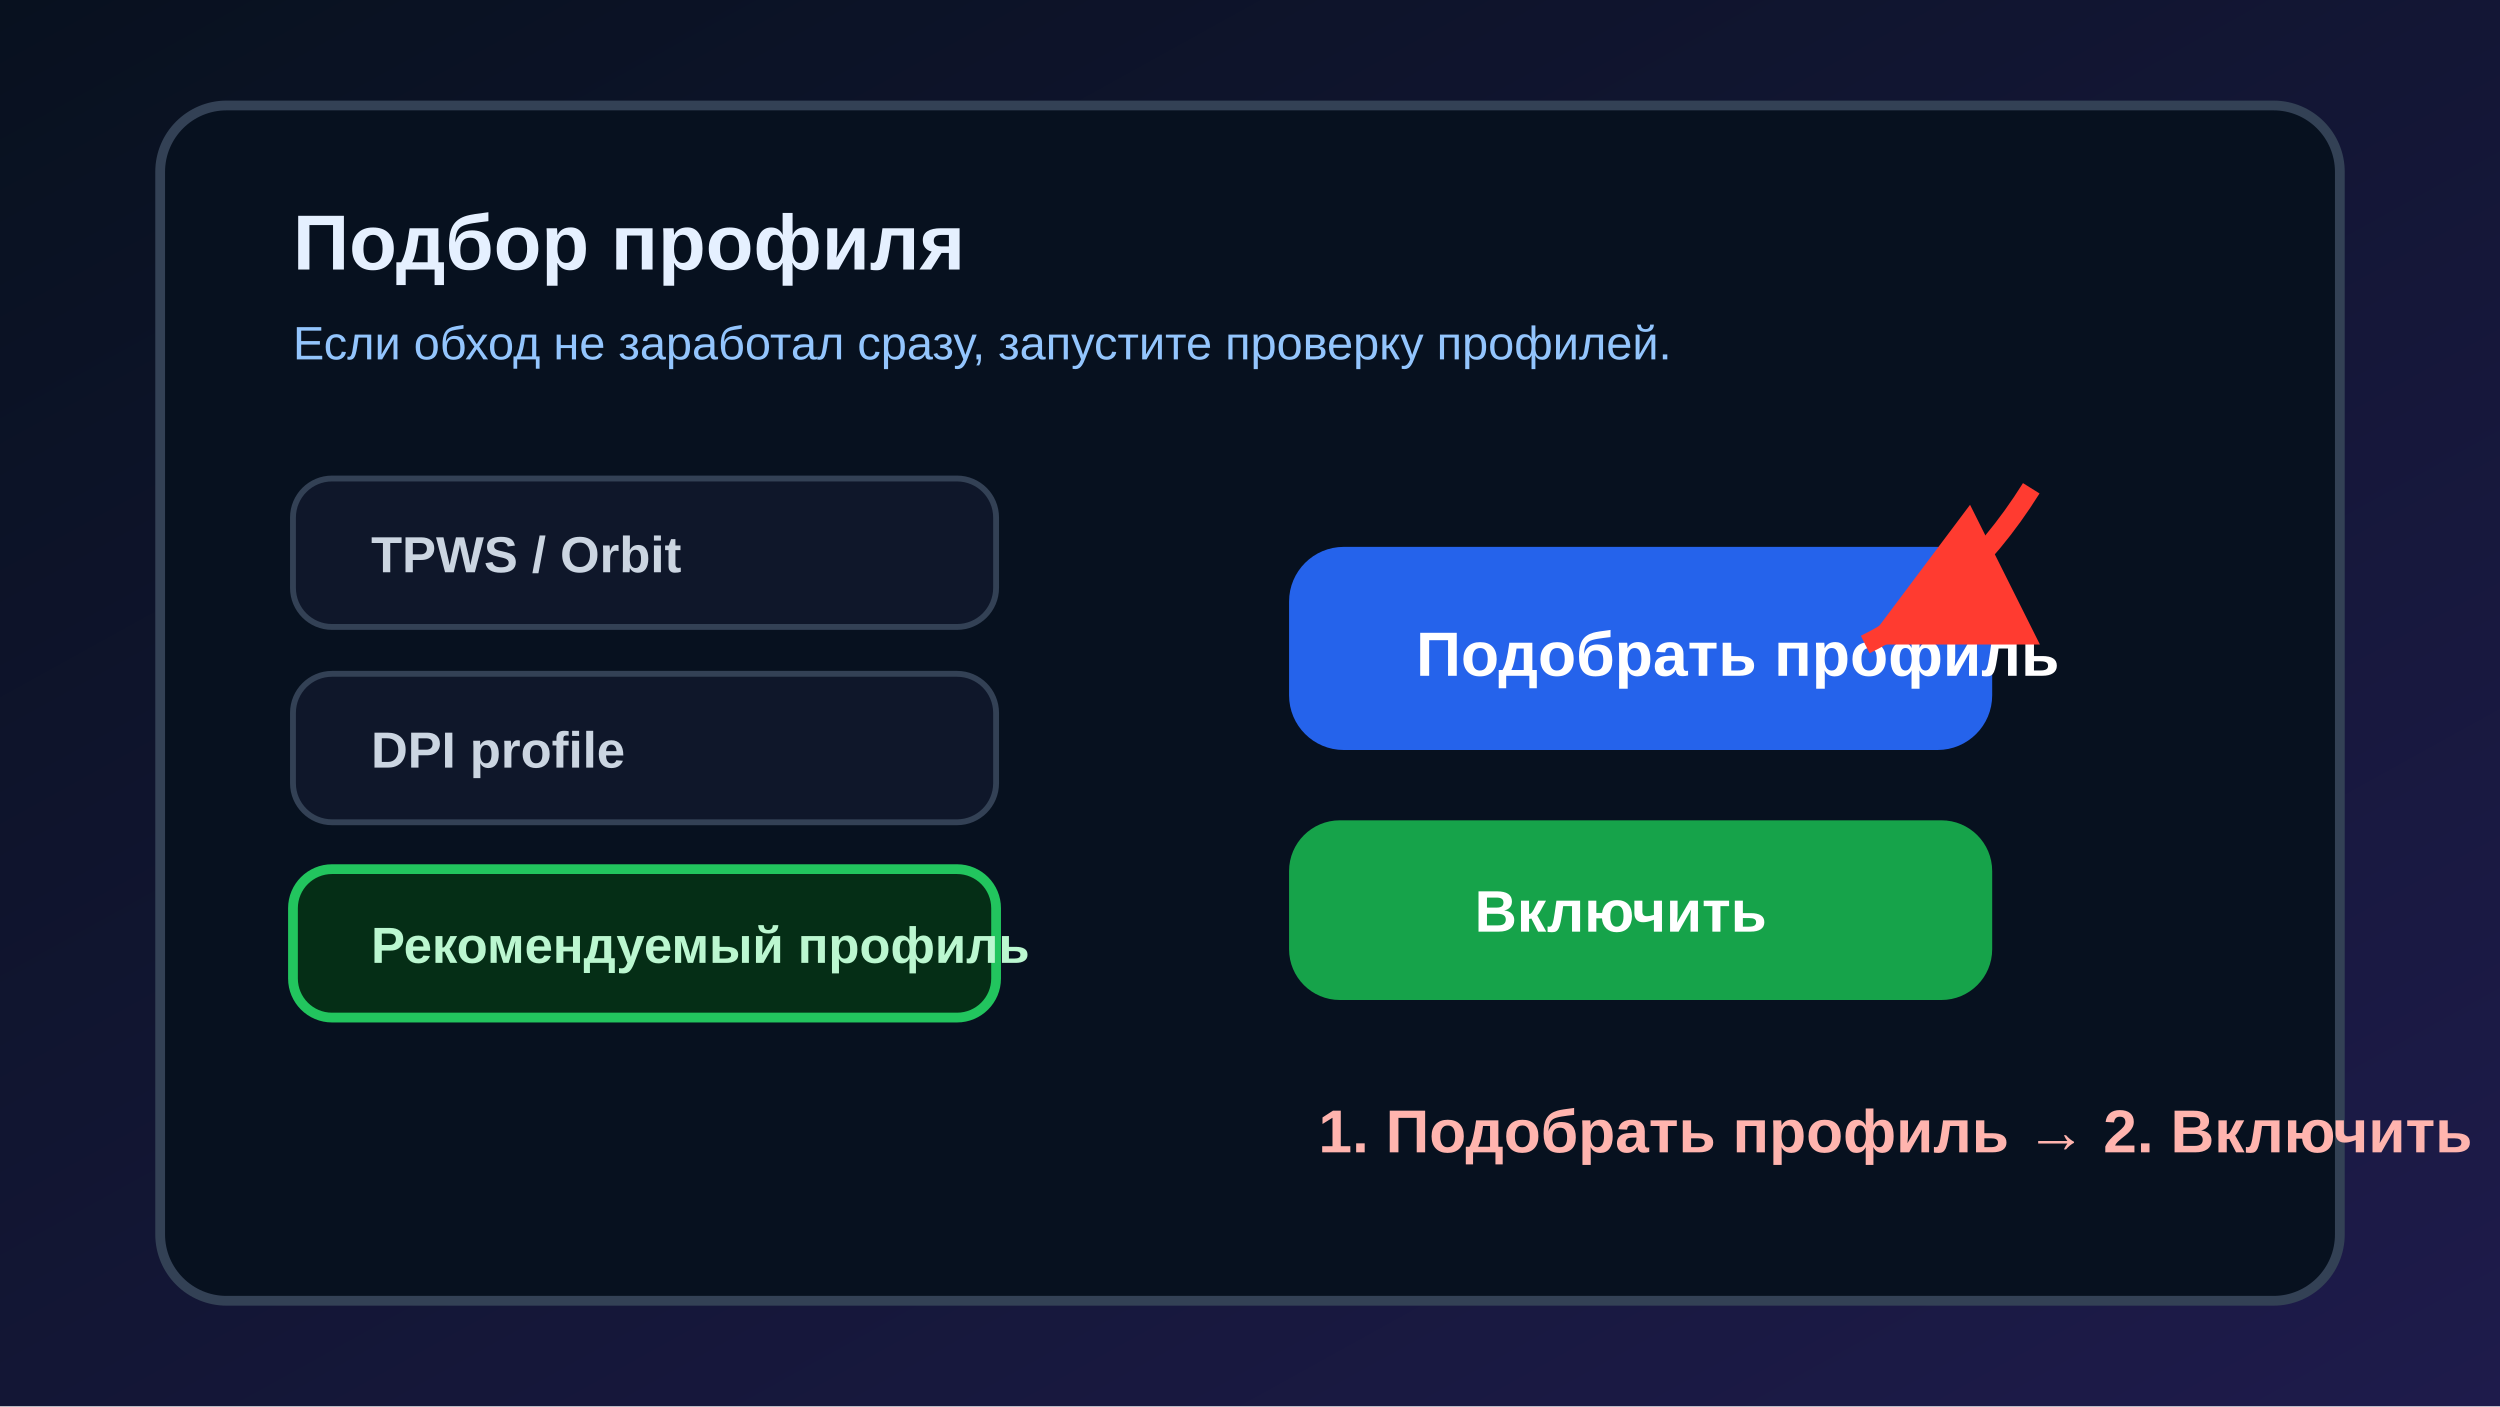
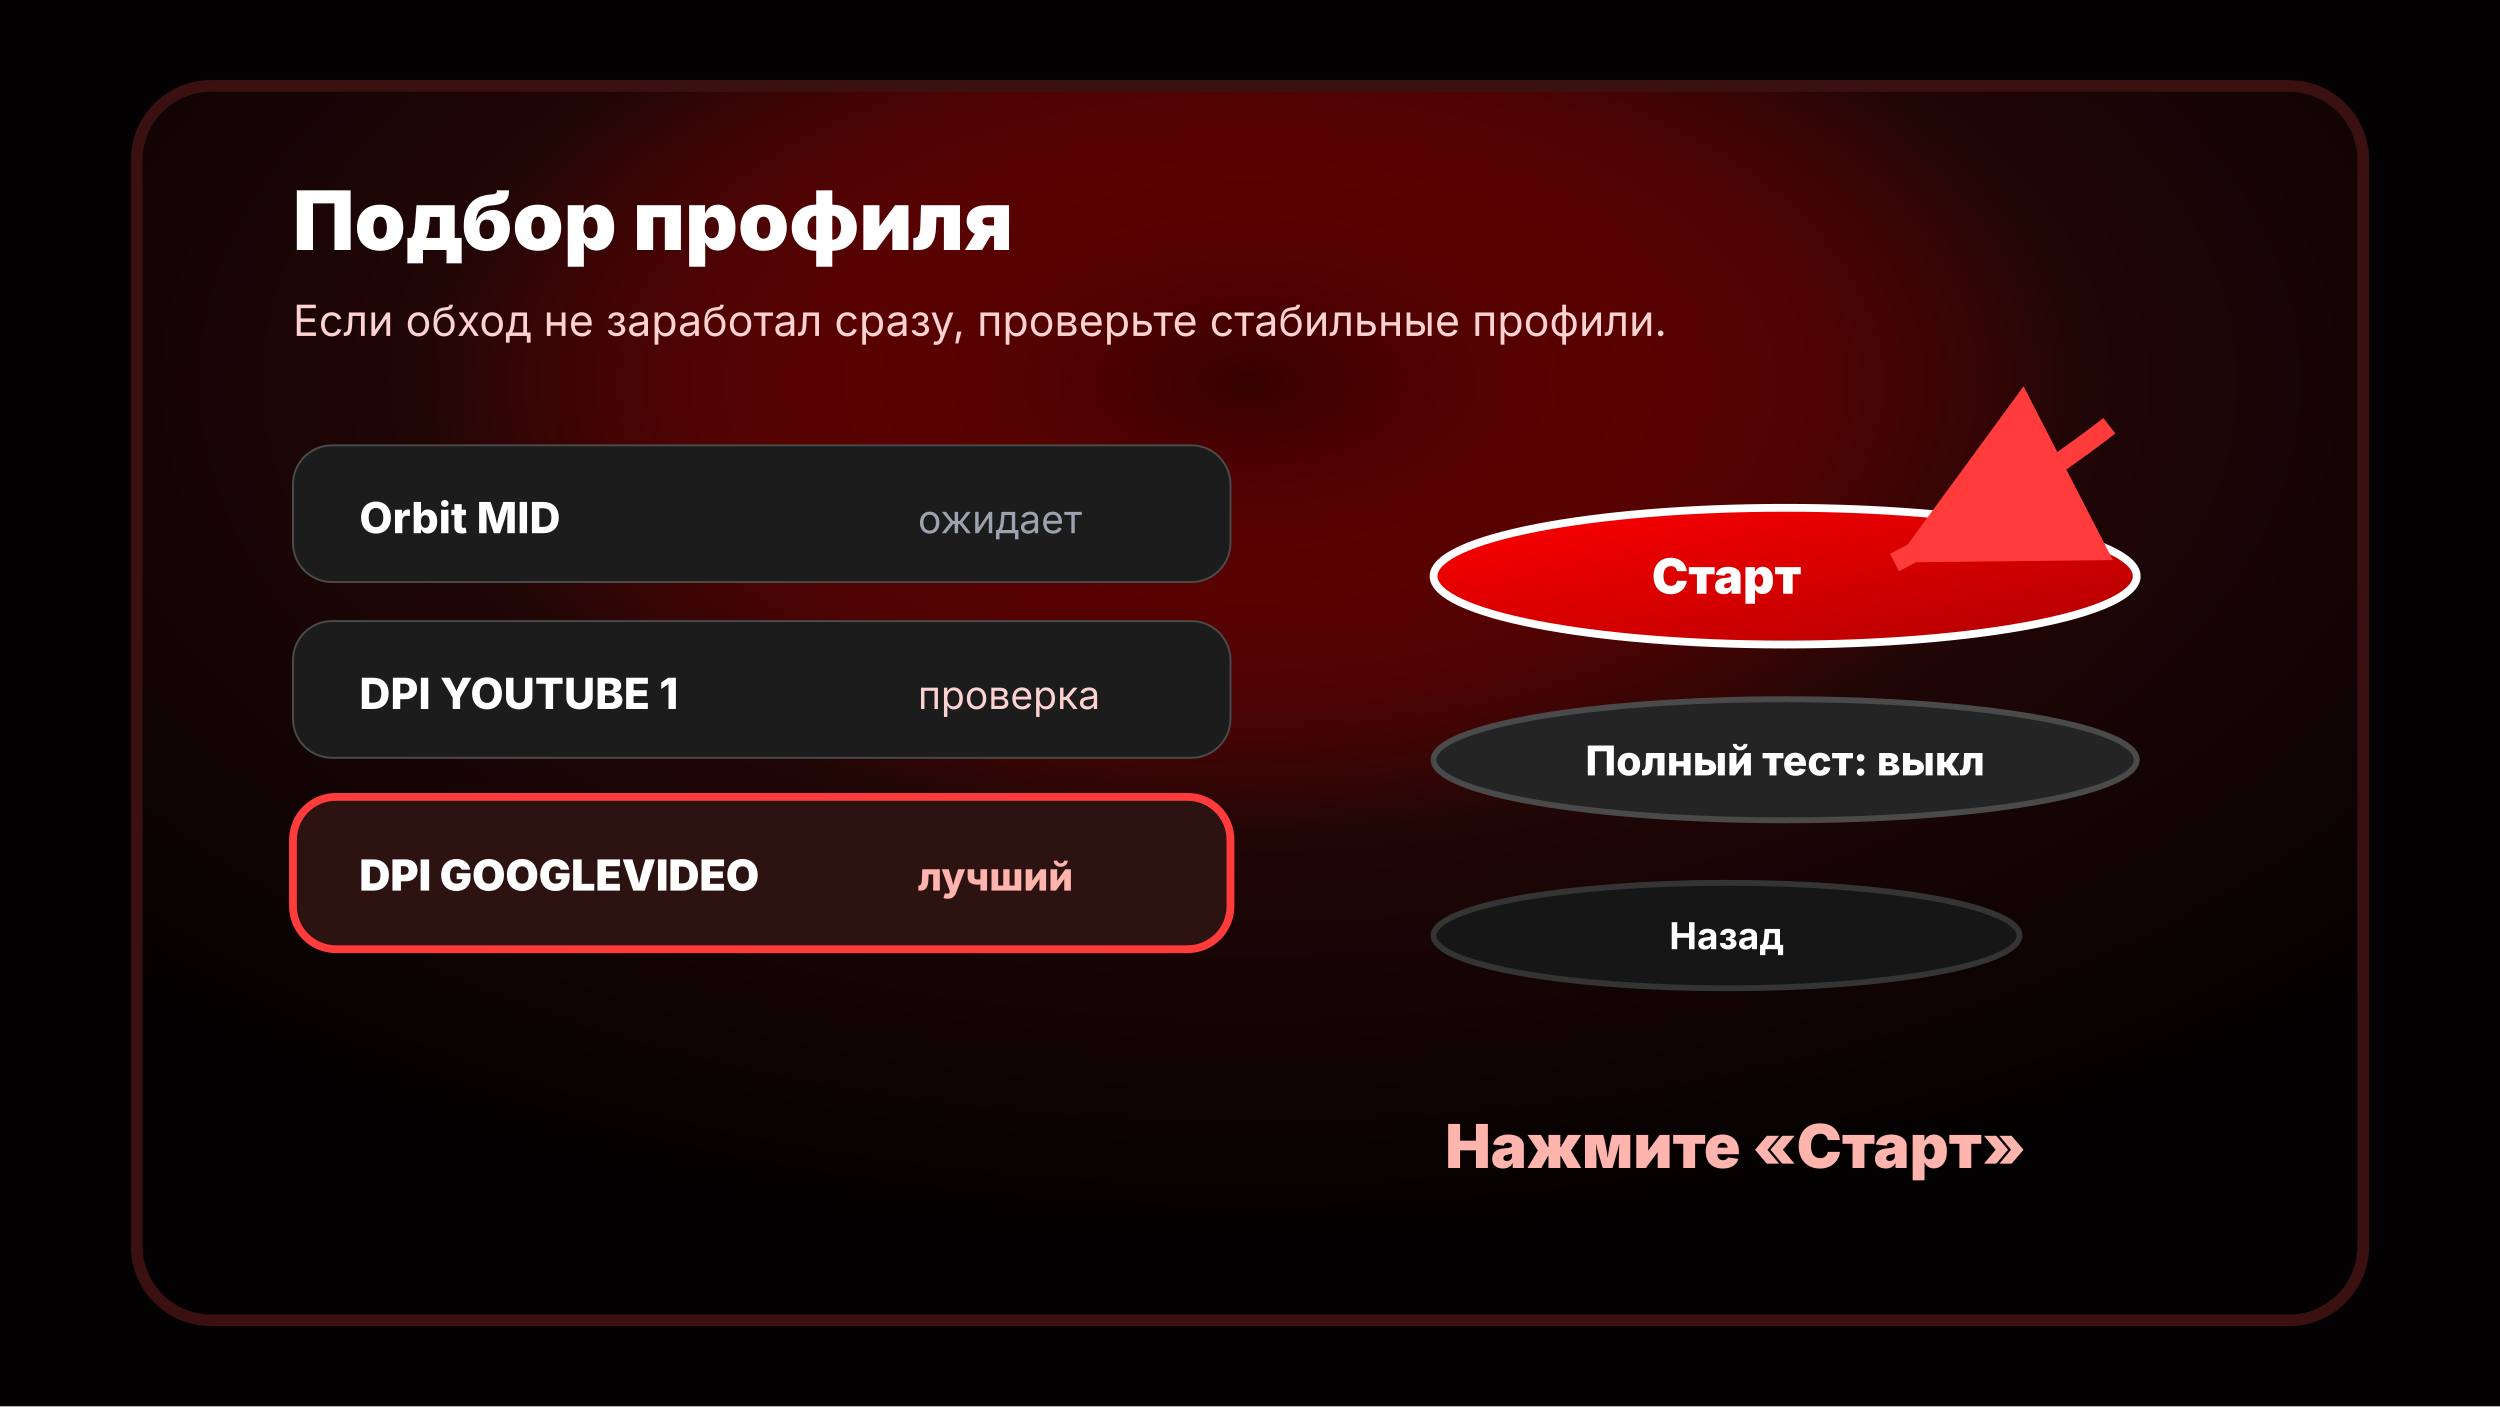
<svg xmlns="http://www.w3.org/2000/svg" width="1280" height="720" viewBox="0 0 1280 720">
  <defs>
-     <linearGradient id="bg" x1="0" y1="0" x2="1" y2="1">
-       <stop offset="0" stop-color="#08111f" />
-       <stop offset="1" stop-color="#1e1b4b" />
+     <radialGradient id="bg" cx="50%" cy="24%" r="70%">
+       <stop offset="0" stop-color="#ff0000" stop-opacity="0.20" />
+       <stop offset="0.52" stop-color="#210606" />
+       <stop offset="1" stop-color="#030101" />
+     </radialGradient>
+     <linearGradient id="red" x1="0" y1="0" x2="1" y2="1">
+       <stop stop-color="#ff0000" />
+       <stop offset="1" stop-color="#b00000" />
    </linearGradient>
-     <marker id="arrow" markerWidth="12" markerHeight="12" refX="10" refY="6" orient="auto">
-       <path d="M2,2 L10,6 L2,10 Z" fill="#ff3b30" />
+     <marker id="arrow" markerWidth="14" markerHeight="14" refX="12" refY="7" orient="auto">
+       <path d="M2,2 L12,7 L2,12 Z" fill="#ff3b3b" />
    </marker>
  </defs>
-   <rect width="1280" height="720" fill="url(#bg)" />
-   <rect x="82" y="54" width="1116" height="612" rx="34" fill="#07111f" stroke="#334155" stroke-width="5" />
-   <text x="150" y="138" fill="#e5f0ff" font-family="Segoe UI, Arial" font-size="40" font-weight="800">Подбор профиля</text>
-   <text x="150" y="184" fill="#93c5fd" font-family="Segoe UI, Arial" font-size="24">Если обход не заработал сразу, запустите проверку профилей.</text>
-   <rect x="150" y="245" width="360" height="76" rx="20" fill="#0f172a" stroke="#334155" stroke-width="3" />
-   <text x="190" y="293" fill="#cbd5e1" font-family="Segoe UI, Arial" font-size="26" font-weight="700">TPWS / Orbit</text>
-   <rect x="150" y="345" width="360" height="76" rx="20" fill="#0f172a" stroke="#334155" stroke-width="3" />
-   <text x="190" y="393" fill="#cbd5e1" font-family="Segoe UI, Arial" font-size="26" font-weight="700">DPI profile</text>
-   <rect x="150" y="445" width="360" height="76" rx="20" fill="#052e16" stroke="#22c55e" stroke-width="5" />
-   <text x="190" y="493" fill="#bbf7d0" font-family="Segoe UI, Arial" font-size="26" font-weight="800">Рекомендуемый профиль</text>
-   <rect x="660" y="280" width="360" height="104" rx="28" fill="#2563eb" />
-   <text x="725" y="346" fill="#fff" font-family="Segoe UI, Arial" font-size="32" font-weight="800">Подобрать профиль</text>
-   <rect x="660" y="420" width="360" height="92" rx="26" fill="#16a34a" />
-   <text x="755" y="477" fill="#fff" font-family="Segoe UI, Arial" font-size="30" font-weight="800">Включить</text>
-   <path d="M1040 250 C1015 290 985 315 955 330" stroke="#ff3b30" stroke-width="10" fill="none" marker-end="url(#arrow)" />
-   <text x="675" y="590" fill="#ffb4ae" font-family="Segoe UI, Arial" font-size="31" font-weight="800">1. Подобрать профиль  →  2. Включить</text>
+   <rect width="1280" height="720" fill="#030101" />
+   <rect x="70" y="44" width="1140" height="632" rx="38" fill="url(#bg)" stroke="#3a1010" stroke-width="6" />
+   <text x="150" y="128" fill="#ffffff" font-family="Inter, Segoe UI, Arial" font-size="42" font-weight="900">Подбор профиля</text>
+   <text x="150" y="172" fill="#ffd2d2" font-family="Inter, Segoe UI, Arial" font-size="22">Если обход не заработал сразу, проверьте стабильные профили.</text>
+   <rect x="150" y="228" width="480" height="70" rx="20" fill="#1c1c1c" stroke="#4a4a4a" />
+   <text x="184" y="273" fill="#ffffff" font-family="Inter, Segoe UI, Arial" font-size="22" font-weight="800">Orbit MID</text>
+   <text x="470" y="273" fill="#9ca3af" font-family="Inter, Segoe UI, Arial" font-size="20">ожидает</text>
+   <rect x="150" y="318" width="480" height="70" rx="20" fill="#1c1c1c" stroke="#4a4a4a" />
+   <text x="184" y="363" fill="#ffffff" font-family="Inter, Segoe UI, Arial" font-size="22" font-weight="800">DPI YOUTUBE 1</text>
+   <text x="470" y="363" fill="#ffd2d2" font-family="Inter, Segoe UI, Arial" font-size="20">проверка</text>
+   <rect x="150" y="408" width="480" height="78" rx="22" fill="#2d1212" stroke="#ff3b3b" stroke-width="4" />
+   <text x="184" y="456" fill="#ffffff" font-family="Inter, Segoe UI, Arial" font-size="22" font-weight="900">DPI GOOGLEVIDEO</text>
+   <text x="470" y="456" fill="#ffb4ae" font-family="Inter, Segoe UI, Arial" font-size="20" font-weight="800">лучший</text>
+   <rect x="734" y="260" width="360" height="70" rx="999" fill="url(#red)" stroke="#ffffff" stroke-width="4" />
+   <text x="884" y="304" fill="#ffffff" font-family="Inter, Segoe UI, Arial" font-size="25" font-weight="900" text-anchor="middle">Старт</text>
+   <rect x="734" y="358" width="360" height="62" rx="999" fill="#242424" stroke="#4a4a4a" stroke-width="3" />
+   <text x="914" y="397" fill="#ffffff" font-family="Inter, Segoe UI, Arial" font-size="21" font-weight="800" text-anchor="middle">Полный тест: выкл</text>
+   <rect x="734" y="452" width="300" height="54" rx="999" fill="#161616" stroke="#343434" stroke-width="3" />
+   <text x="884" y="486" fill="#ffffff" font-family="Inter, Segoe UI, Arial" font-size="19" font-weight="700" text-anchor="middle">Назад</text>
+   <path d="M1080 218 C1045 245 1005 270 970 288" stroke="#ff3b3b" stroke-width="10" fill="none" marker-end="url(#arrow)" />
+   <text x="740" y="598" fill="#ffb4ae" font-family="Inter, Segoe UI, Arial" font-size="31" font-weight="900">Нажмите «Старт»</text>
</svg>
